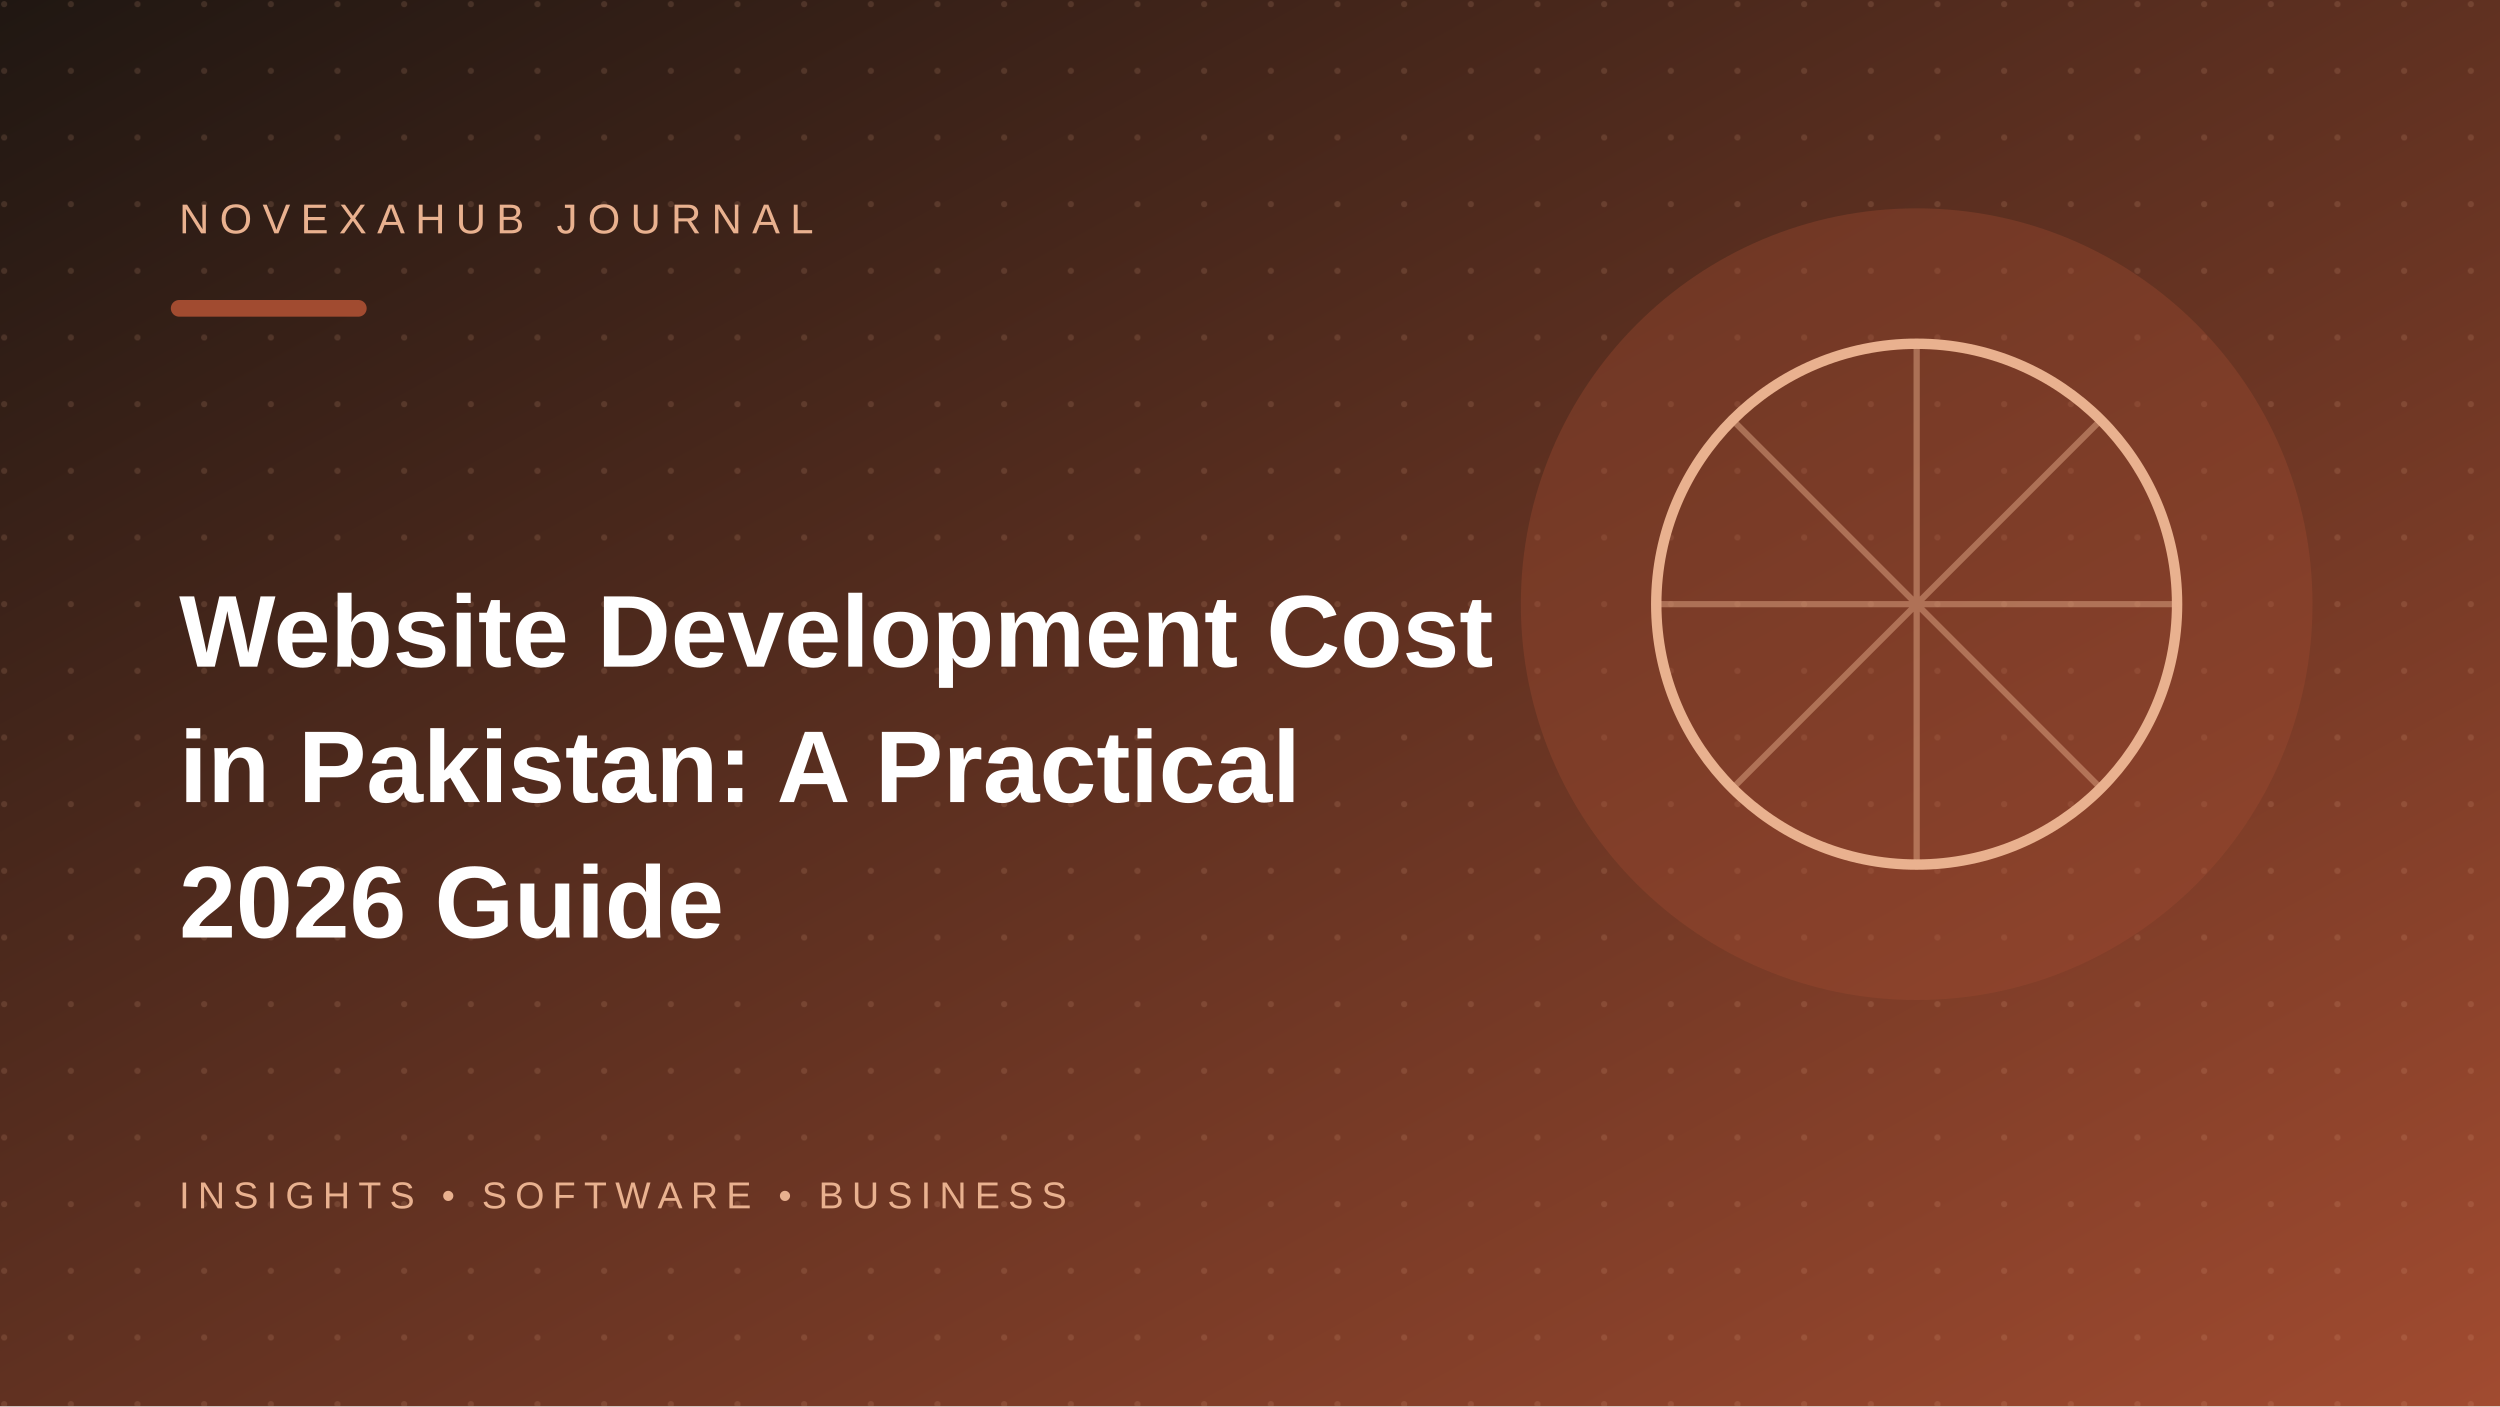
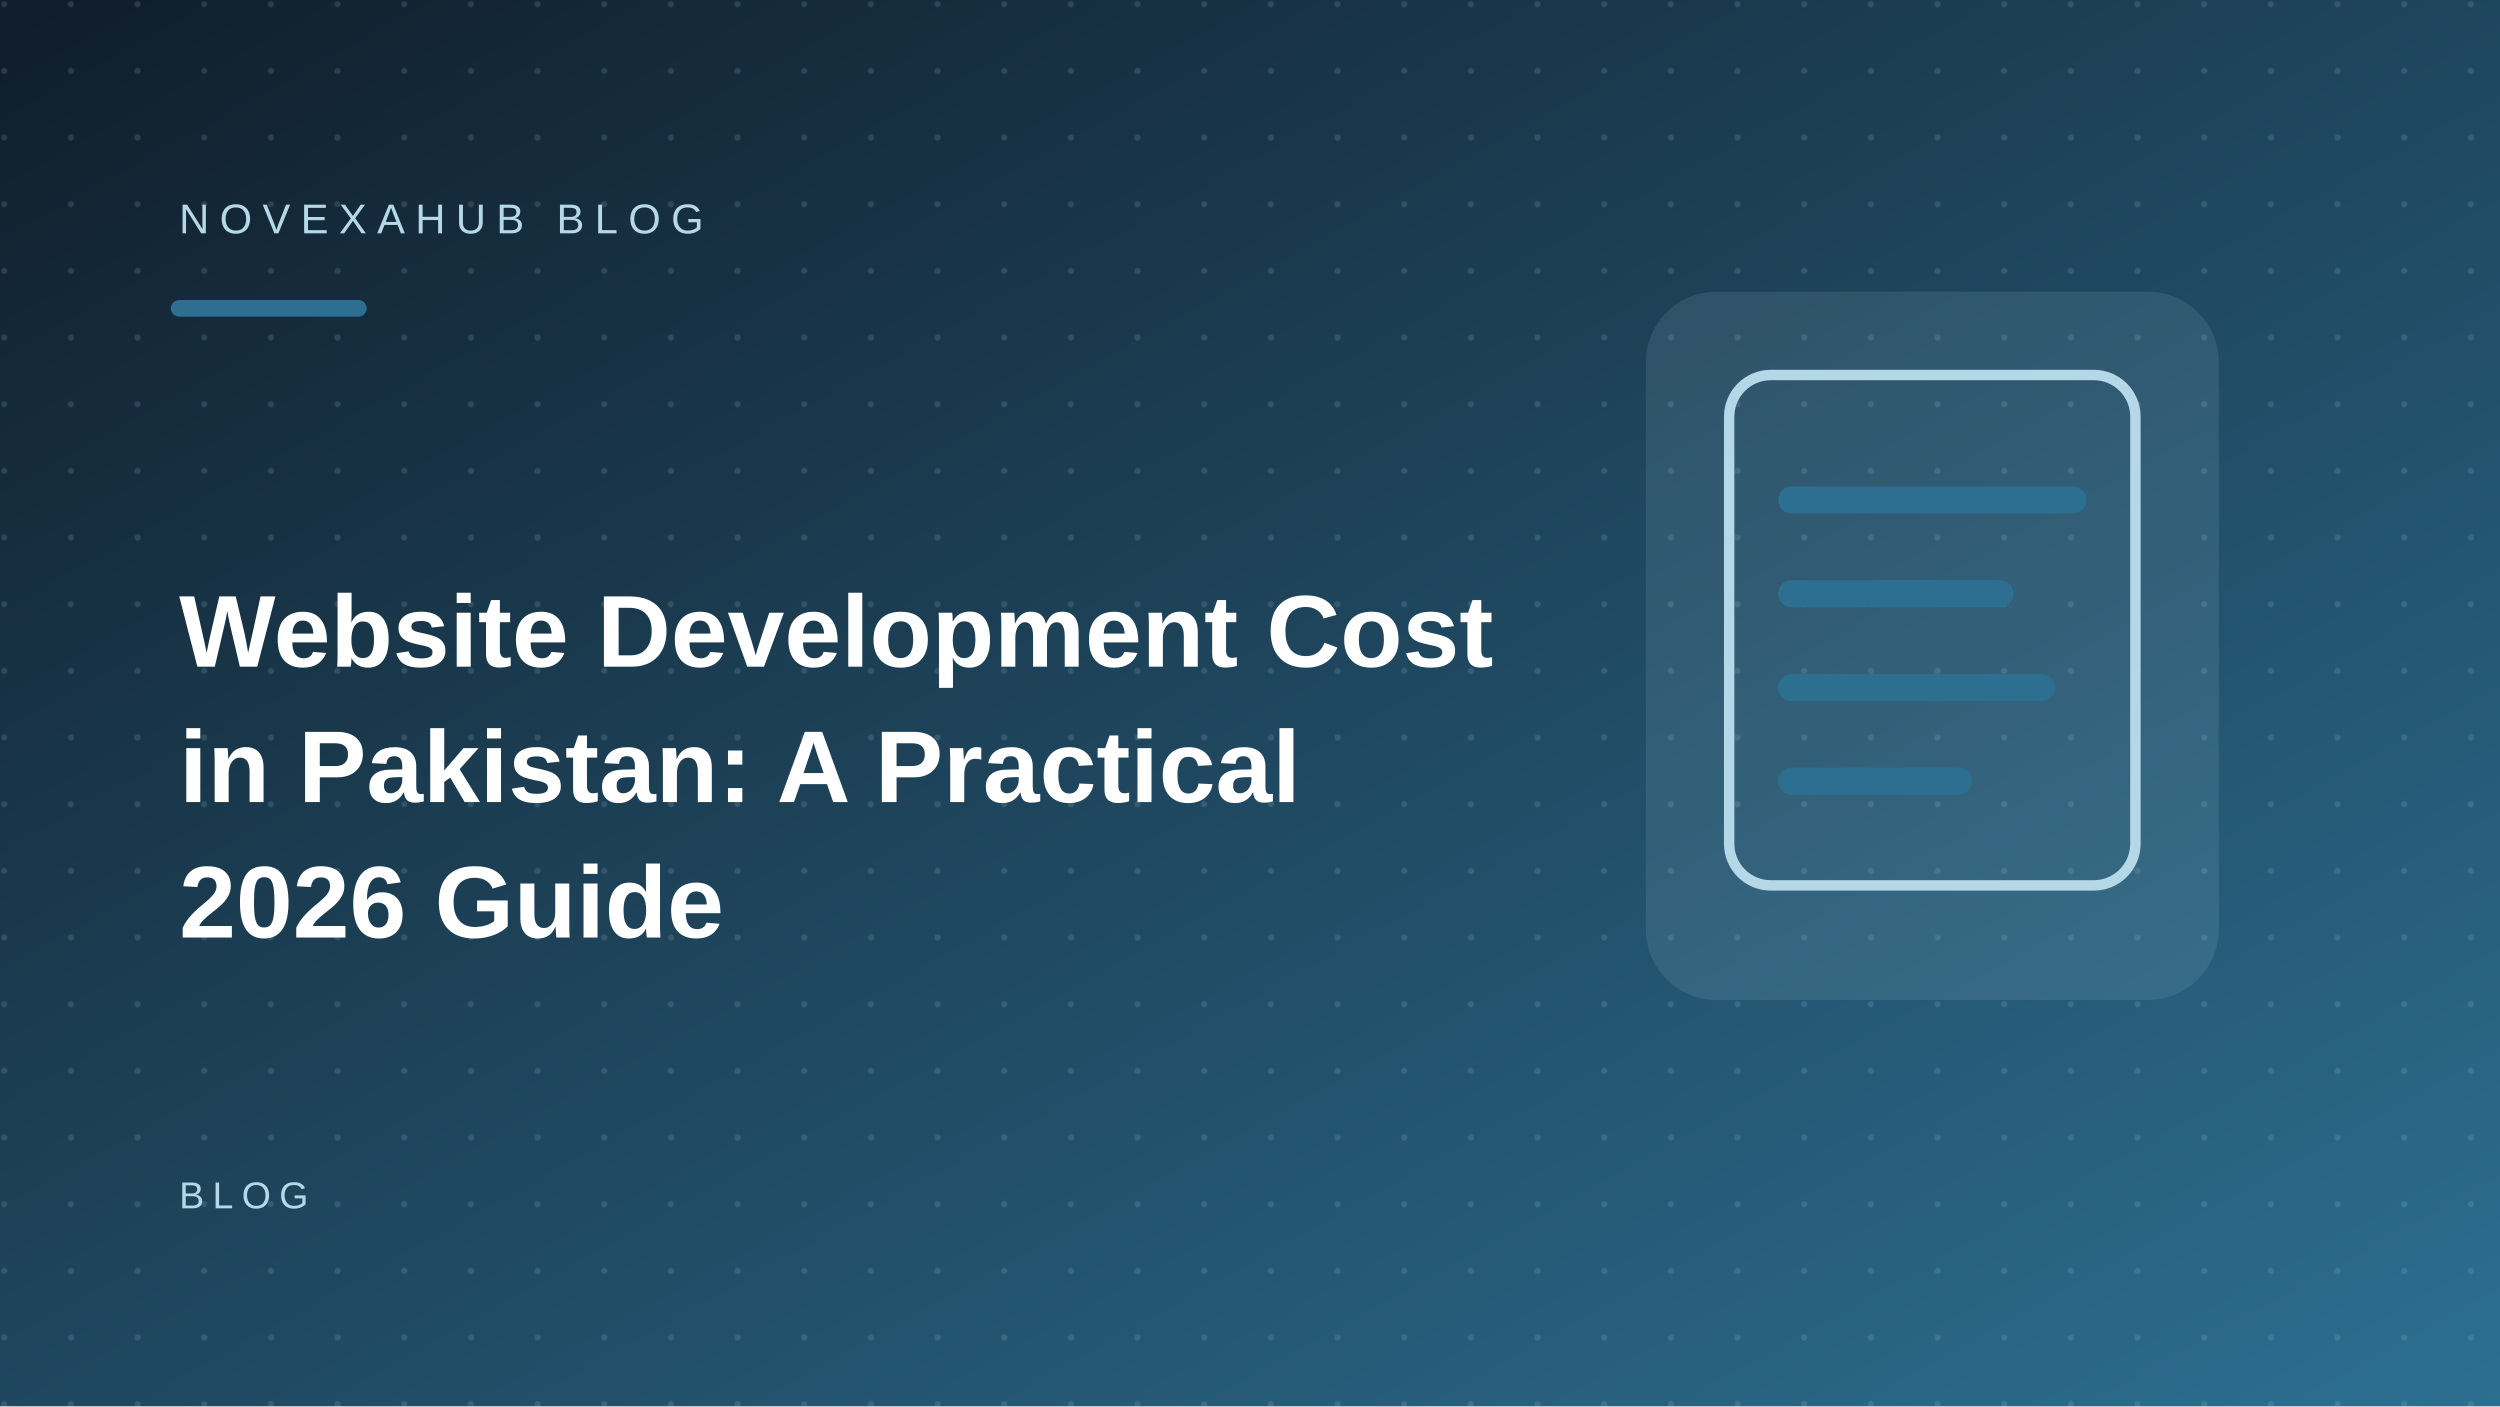
<svg xmlns="http://www.w3.org/2000/svg" width="1200" height="675" viewBox="0 0 1200 675">
  <defs>
    <linearGradient id="g" x2="1" y2="1">
-       <stop stop-color="#201712" />
-       <stop offset="1" stop-color="#a14b30" />
+       <stop stop-color="#101d2a" />
+       <stop offset="1" stop-color="#2d6f91" />
    </linearGradient>
    <pattern id="p" width="32" height="32" patternUnits="userSpaceOnUse">
-       <circle cx="2" cy="2" r="1.5" fill="#e9b18f" opacity=".15" />
+       <circle cx="2" cy="2" r="1.5" fill="#b5d8e8" opacity=".15" />
    </pattern>
  </defs>
  <rect width="1200" height="675" fill="url(#g)" />
  <rect width="1200" height="675" fill="url(#p)" />
-   <circle cx="920" cy="290" r="190" fill="#a14b30" opacity=".35" />
-   <circle cx="920" cy="290" r="125" fill="none" stroke="#e9b18f" stroke-width="5" />
-   <path d="M795 290h250M920 165v250M832 202l176 176M1008 202L832 378" stroke="#e9b18f" stroke-width="3" opacity=".45" />
-   <text x="86" y="112" font-family="Arial,sans-serif" font-size="20" letter-spacing="5" fill="#e9b18f">NOVEXAHUB JOURNAL</text>
-   <path d="M86 148h86" stroke="#a14b30" stroke-width="8" stroke-linecap="round" />
+   <rect x="790" y="140" width="275" height="340" rx="34" fill="#b5d8e8" opacity=".12" />
+   <rect x="830" y="180" width="195" height="245" rx="20" fill="none" stroke="#b5d8e8" stroke-width="5" />
+   <path d="M860 240h135M860 285h100M860 330h120M860 375h80" stroke="#2d6f91" stroke-width="13" stroke-linecap="round" />
+   <text x="86" y="112" font-family="Arial,sans-serif" font-size="20" letter-spacing="5" fill="#b5d8e8">NOVEXAHUB BLOG</text>
+   <path d="M86 148h86" stroke="#2d6f91" stroke-width="8" stroke-linecap="round" />
  <text x="86" y="320" font-family="Arial,sans-serif" font-size="49" font-weight="700" fill="#fff">Website Development Cost</text>
  <text x="86" y="385" font-family="Arial,sans-serif" font-size="49" font-weight="700" fill="#fff">in Pakistan: A Practical</text>
  <text x="86" y="450" font-family="Arial,sans-serif" font-size="49" font-weight="700" fill="#fff">2026 Guide</text>
-   <text x="86" y="580" font-family="Arial,sans-serif" font-size="18" letter-spacing="4" fill="#e9b18f">INSIGHTS • SOFTWARE • BUSINESS</text>
+   <text x="86" y="580" font-family="Arial,sans-serif" font-size="18" letter-spacing="4" fill="#b5d8e8">BLOG</text>
</svg>
